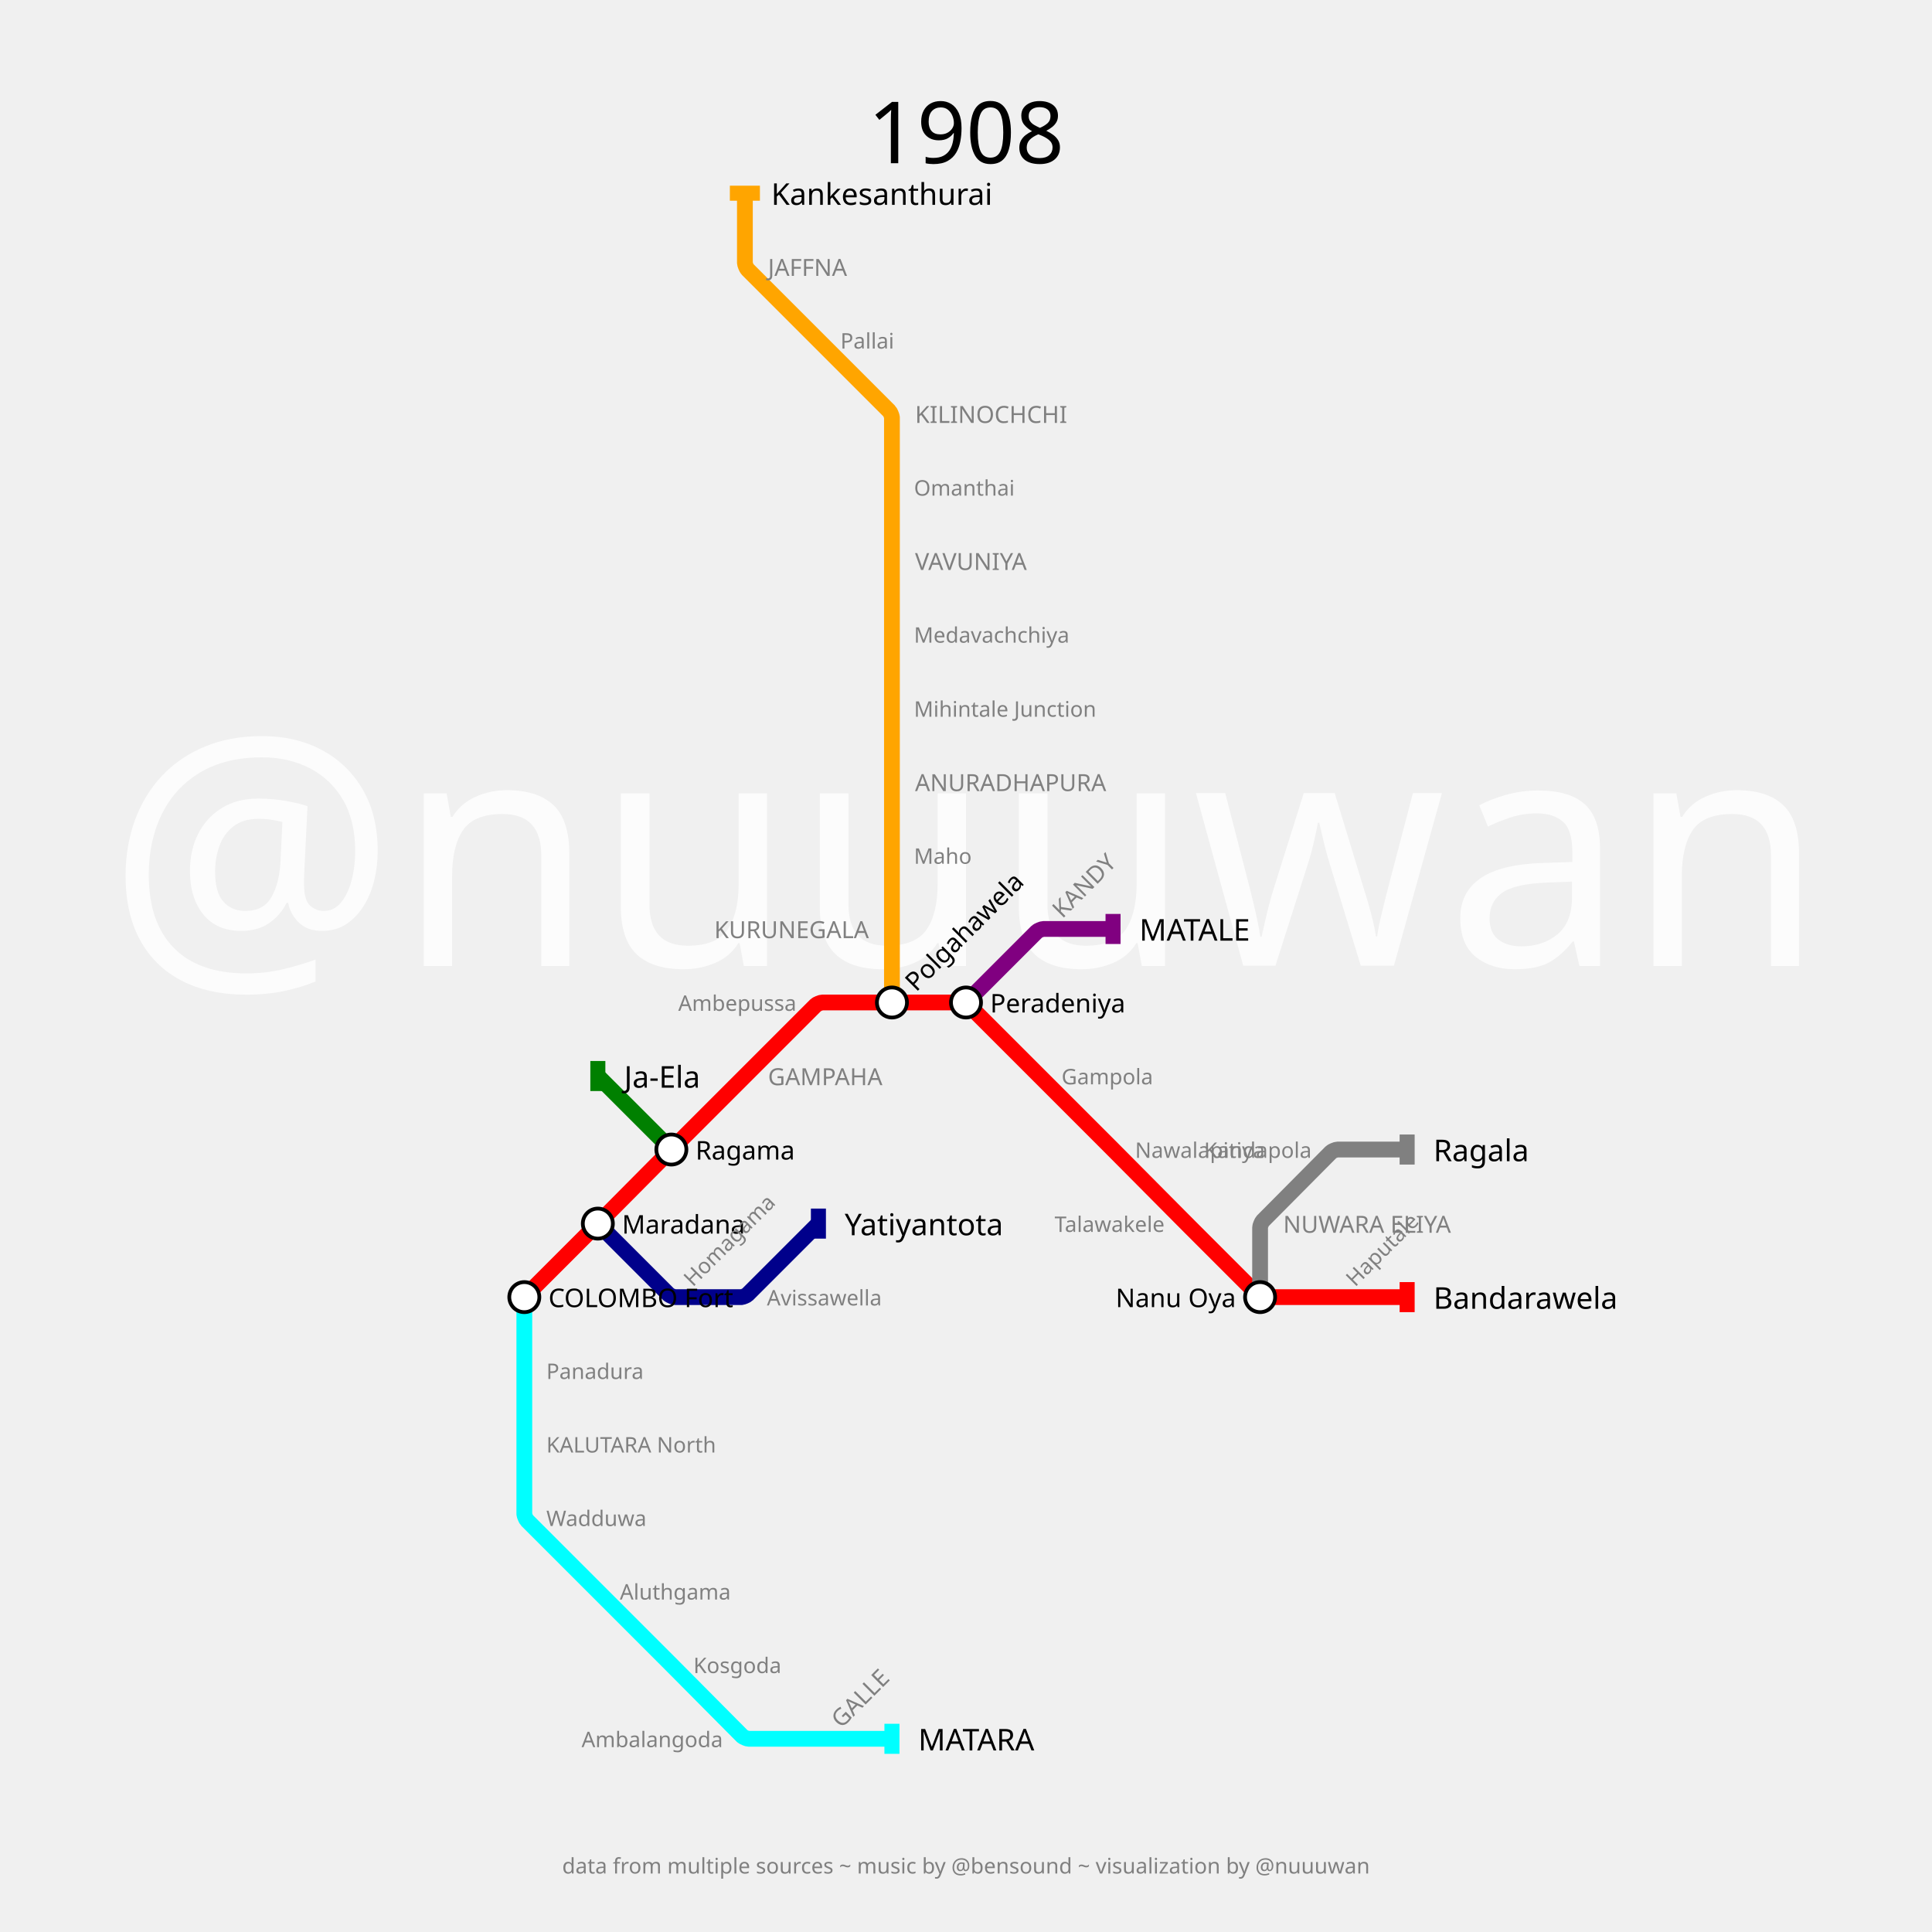
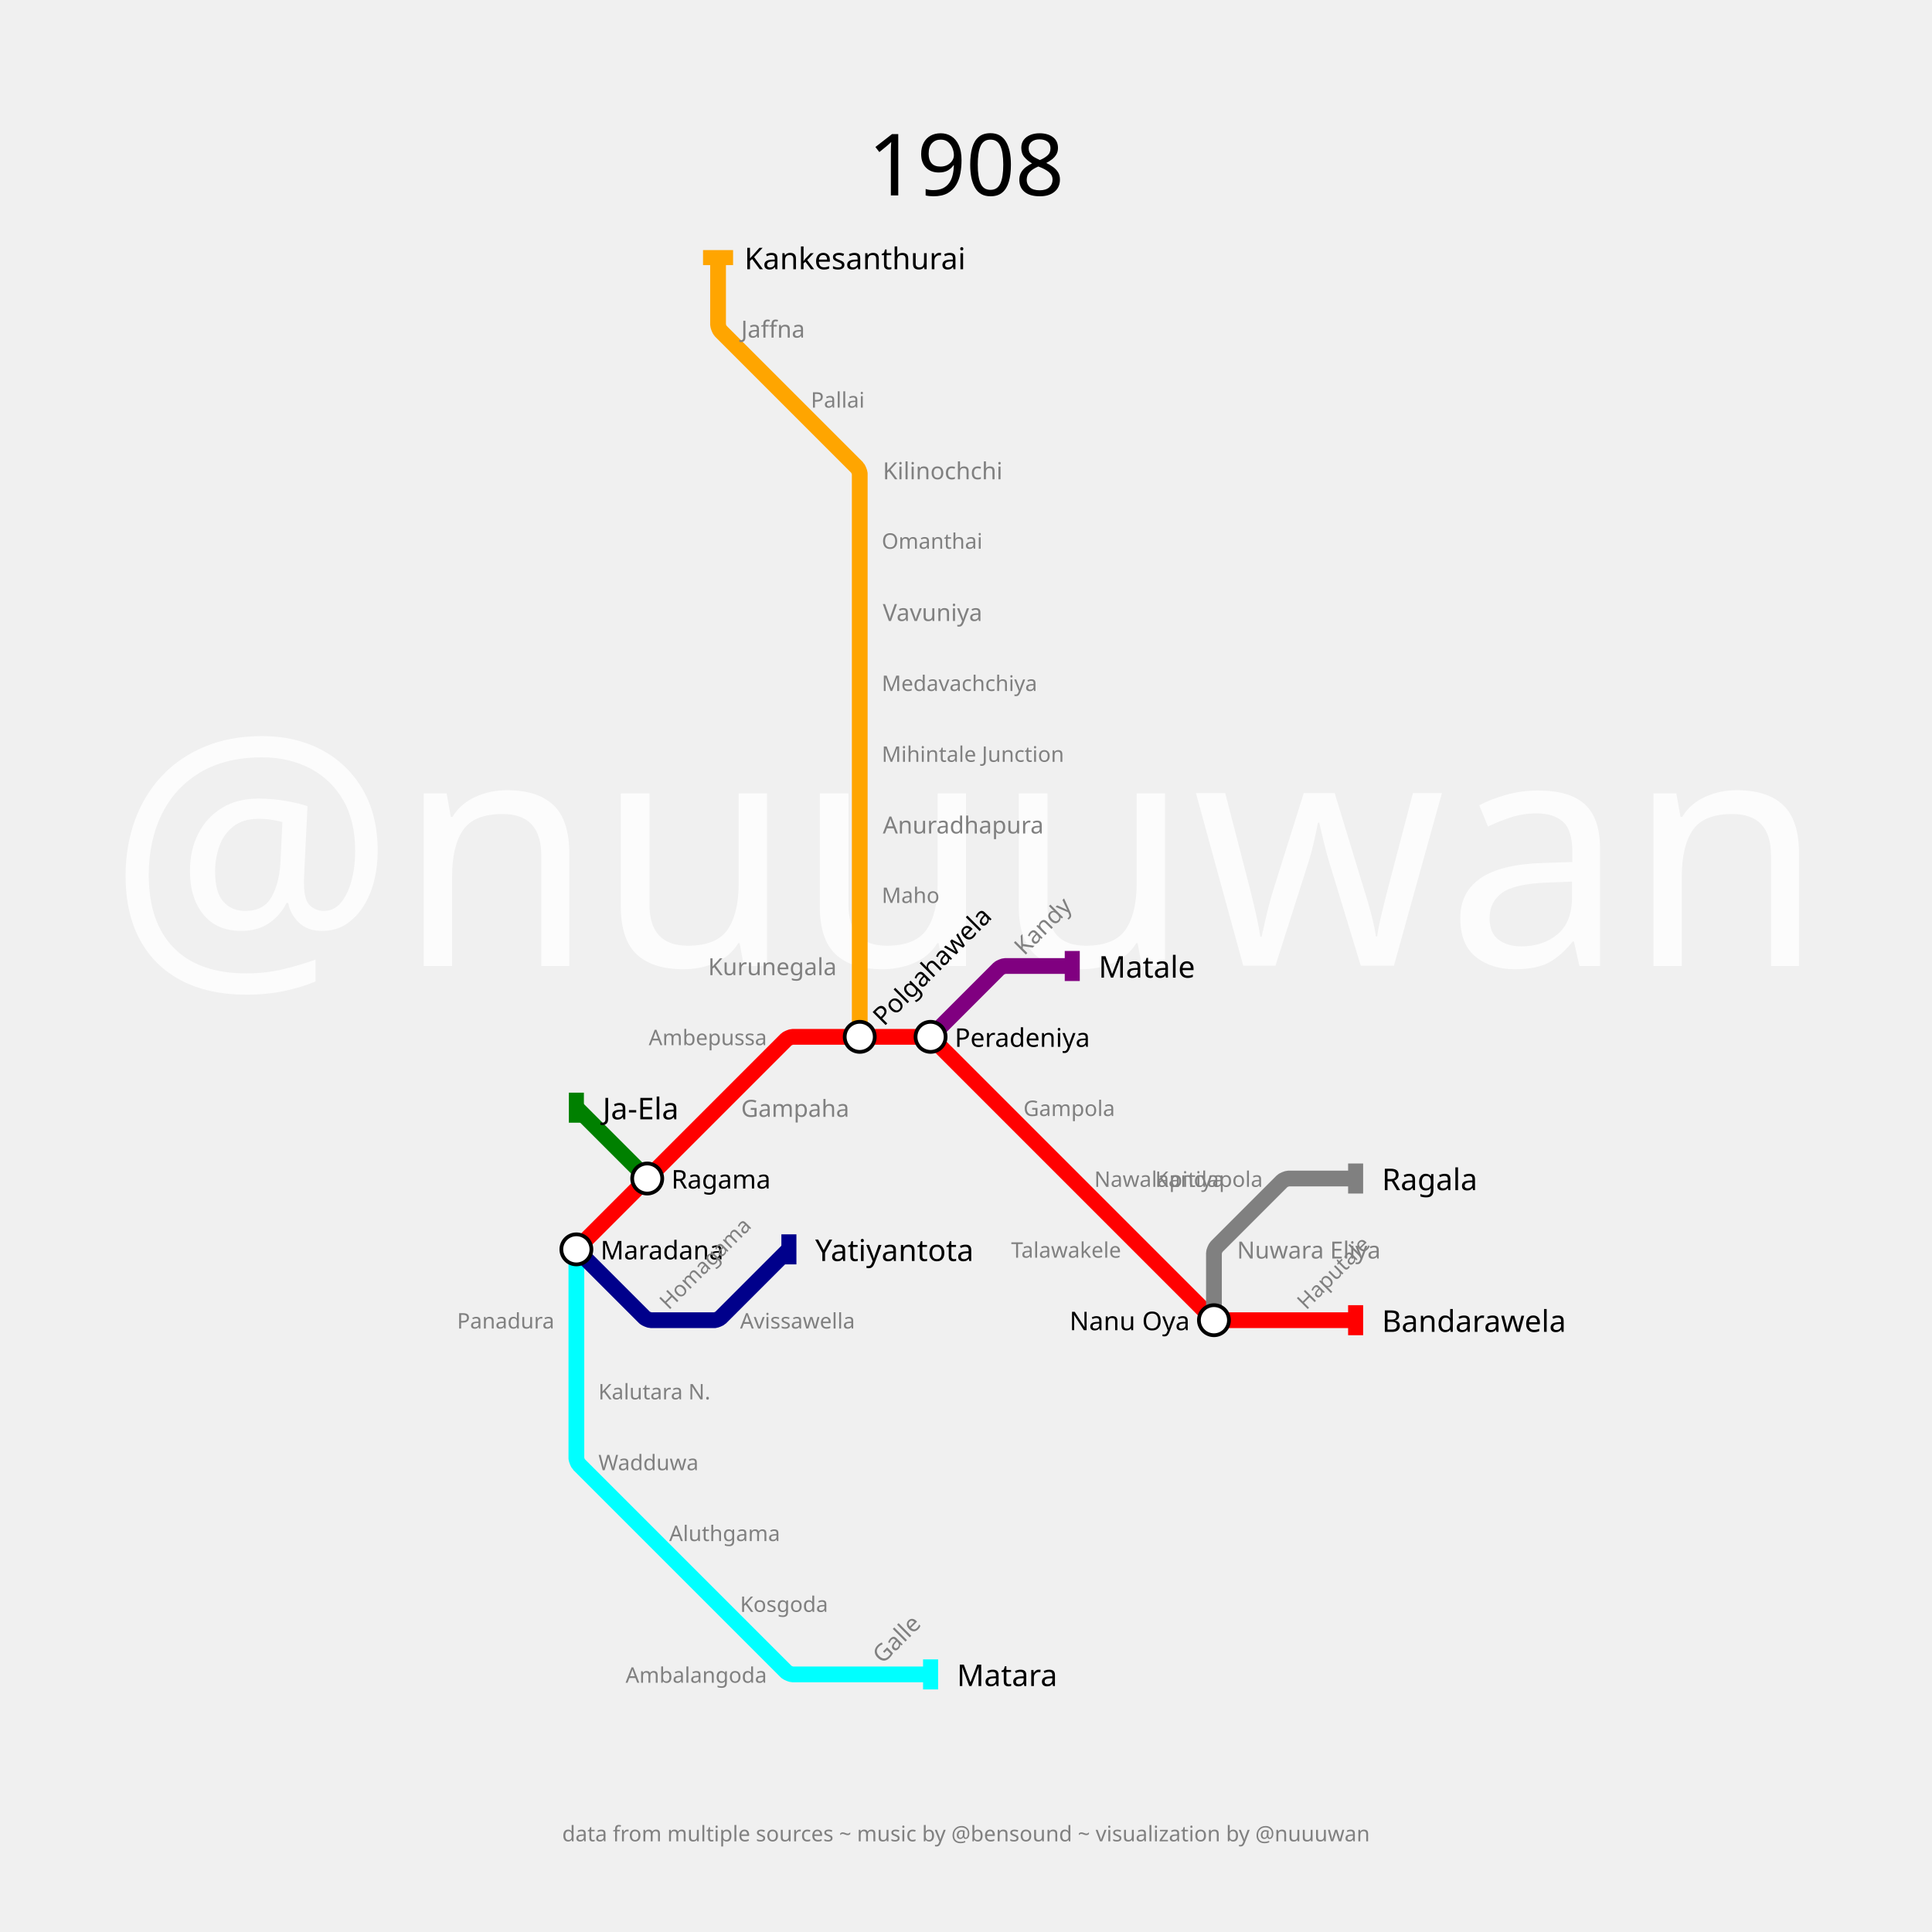
- <svg xmlns="http://www.w3.org/2000/svg" width="3600" height="3600" padding="360">
+ <svg xmlns="http://www.w3.org/2000/svg" width="3600" height="3600" padding="480">
  <text fill="#fcfcfc" stroke="none" font-size="600.0" font-family="p22" x="1800.0" y="1800.0" text-anchor="middle" dominant-baseline="center">@nuuuwan</text>
-   <text fill="black" stroke="none" font-size="160" font-family="p22" x="1800.0" y="180.0" text-anchor="middle" dominant-baseline="hanging">1908</text>
-   <text fill="gray" stroke="none" font-size="40" font-family="p22" x="1800.0" y="230.0" text-anchor="middle" dominant-baseline="hanging" />
-   <text fill="gray" stroke="none" font-size="40" font-family="p22" x="1800.0" y="3460.0" text-anchor="middle" dominant-baseline="text-top">data from multiple sources ~ music by @bensound ~ visualization by @nuuuwan</text>
+   <text fill="black" stroke="none" font-size="160" font-family="p22" x="1800.0" y="240.0" text-anchor="middle" dominant-baseline="hanging">1908</text>
+   <text fill="gray" stroke="none" font-size="40" font-family="p22" x="1800.0" y="290.0" text-anchor="middle" dominant-baseline="hanging" />
+   <text fill="gray" stroke="none" font-size="40" font-family="p22" x="1800.0" y="3400.0" text-anchor="middle" dominant-baseline="text-top">data from multiple sources ~ music by @bensound ~ visualization by @nuuuwan</text>
  <g>
-     <path fill="none" stroke-width="29.4" stroke-opacity="1" d="M 977.0,2417.0 L 1107.15,2286.85 C 1109.433,2284.567 1118.55,2275.417 1120.825,2273.125 L 1244.491,2148.556 C 1246.661,2146.371 1255.355,2137.645 1257.533,2135.467 L 1388.0,2005.0 L 1520.156,1872.844 C 1521.771,1871.229 1529.567,1868.0 1531.85,1868.0 L 1662.0,1868.0 L 1793.1,1868.0 C 1795.4,1868.0 1803.253,1871.253 1804.879,1872.879 L 1937.0,2005.0 L 2067.15,2135.15 C 2069.433,2137.433 2078.55,2146.583 2080.825,2148.875 L 2204.491,2273.444 C 2206.661,2275.629 2215.355,2284.355 2217.533,2286.533 L 2343.156,2412.156 C 2344.771,2413.771 2352.567,2417.0 2354.85,2417.0 L 2485.0,2417.0 L 2622.0,2417.0" stroke="red" />
-     <rect stroke="none" fill-opacity="1" x="2608" y="2389" width="28" height="56" fill="red" />
+     <path fill="none" stroke-width="29.4" stroke-opacity="1" d="M 1074.0,2328.0 L 1206.0,2196.0 L 1338.0,2064.0 L 1465.333,1936.667 C 1466.889,1935.111 1474.4,1932.0 1476.6,1932.0 L 1602.0,1932.0 L 1727.4,1932.0 C 1729.6,1932.0 1737.111,1935.111 1738.667,1936.667 L 1866.0,2064.0 L 1998.0,2196.0 L 2130.0,2328.0 L 2257.333,2455.333 C 2258.889,2456.889 2266.4,2460.0 2268.6,2460.0 L 2394.0,2460.0 L 2526.0,2460.0" stroke="red" />
+     <rect stroke="none" fill-opacity="1" x="2512" y="2432" width="28" height="56" fill="red" />
  </g>
  <g>
-     <path fill="none" stroke-width="29.4" stroke-opacity="1" d="M 1800.0,1868.0 L 1932.156,1735.844 C 1933.771,1734.229 1941.567,1731.0 1943.85,1731.0 L 2074.0,1731.0" stroke="purple" />
-     <rect stroke="none" fill-opacity="1" x="2060" y="1703" width="28" height="56" fill="purple" />
+     <path fill="none" stroke-width="29.4" stroke-opacity="1" d="M 1734.0,1932.0 L 1861.333,1804.667 C 1862.889,1803.111 1870.4,1800.0 1872.6,1800.0 L 1998.0,1800.0" stroke="purple" />
+     <rect stroke="none" fill-opacity="1" x="1984" y="1772" width="28" height="56" fill="purple" />
  </g>
  <g>
-     <path fill="none" stroke-width="29.4" stroke-opacity="1" d="M 977.0,2417.0 L 977.0,2554.0 L 977.0,2691.0 L 977.0,2821.15 C 977.0,2823.433 980.229,2831.229 981.844,2832.844 L 1114.0,2965.0 L 1244.15,3095.15 C 1246.433,3097.433 1255.55,3106.583 1257.825,3108.875 L 1383.174,3235.139 C 1384.783,3236.759 1392.567,3240.0 1394.85,3240.0 L 1525.0,3240.0 L 1662.0,3240.0" stroke="cyan" />
-     <rect stroke="none" fill-opacity="1" x="1648" y="3212" width="28" height="56" fill="cyan" />
+     <path fill="none" stroke-width="29.4" stroke-opacity="1" d="M 1074.0,2328.0 L 1074.0,2460.0 L 1074.0,2592.0 L 1074.0,2717.4 C 1074.0,2719.6 1077.111,2727.111 1078.667,2728.667 L 1206.0,2856.0 L 1338.0,2988.0 L 1465.333,3115.333 C 1466.889,3116.889 1474.4,3120.0 1476.6,3120.0 L 1602.0,3120.0 L 1734.0,3120.0" stroke="cyan" />
+     <rect stroke="none" fill-opacity="1" x="1720" y="3092" width="28" height="56" fill="cyan" />
  </g>
  <g>
-     <path fill="none" stroke-width="29.4" stroke-opacity="1" d="M 1662.0,1868.0 L 1662.0,1731.0 L 1662.0,1594.0 L 1662.0,1457.0 L 1662.0,1320.0 L 1662.0,1182.0 L 1662.0,1045.0 L 1662.0,908.0 L 1662.0,777.85 C 1662.0,775.567 1658.771,767.771 1657.156,766.156 L 1525.0,634.0 L 1392.844,501.844 C 1391.229,500.229 1388.0,492.433 1388.0,490.15 L 1388.0,360.0" stroke="orange" />
-     <rect stroke="none" fill-opacity="1" x="1360" y="346" width="56" height="28" fill="orange" />
+     <path fill="none" stroke-width="29.4" stroke-opacity="1" d="M 1602.0,1932.0 L 1602.0,1800.0 L 1602.0,1667.0 L 1602.0,1536.0 L 1602.0,1404.0 L 1602.0,1272.0 L 1602.0,1140.0 L 1602.0,1007.0 L 1602.0,882.55 C 1602.0,880.367 1598.912,872.912 1597.368,871.368 L 1470.0,744.0 L 1342.667,616.667 C 1341.111,615.111 1338.0,607.6 1338.0,605.4 L 1338.0,480.0" stroke="orange" />
+     <rect stroke="none" fill-opacity="1" x="1310" y="466" width="56" height="28" fill="orange" />
  </g>
  <g>
-     <path fill="none" stroke-width="29.4" stroke-opacity="1" d="M 1114.0,2280.0 L 1246.156,2412.156 C 1247.771,2413.771 1255.567,2417.0 1257.85,2417.0 L 1381.493,2417.0 C 1383.662,2417.0 1391.068,2413.932 1392.601,2412.399 L 1525.0,2280.0" stroke="darkblue" />
-     <rect stroke="none" fill-opacity="1" x="1511" y="2252" width="28" height="56" fill="darkblue" />
+     <path fill="none" stroke-width="29.4" stroke-opacity="1" d="M 1074.0,2328.0 L 1201.333,2455.333 C 1202.889,2456.889 1210.4,2460.0 1212.6,2460.0 L 1331.73,2460.0 C 1333.82,2460.0 1340.956,2457.044 1342.434,2455.566 L 1470.0,2328.0" stroke="darkblue" />
+     <rect stroke="none" fill-opacity="1" x="1456" y="2300" width="28" height="56" fill="darkblue" />
  </g>
  <g>
-     <path fill="none" stroke-width="29.4" stroke-opacity="1" d="M 2348.0,2417.0 L 2348.0,2286.85 C 2348.0,2284.567 2351.217,2276.759 2352.826,2275.139 L 2480.174,2146.861 C 2481.783,2145.241 2489.567,2142.0 2491.85,2142.0 L 2622.0,2142.0" stroke="gray" />
-     <rect stroke="none" fill-opacity="1" x="2608" y="2114" width="28" height="56" fill="gray" />
+     <path fill="none" stroke-width="29.4" stroke-opacity="1" d="M 2262.0,2460.0 L 2262.0,2334.6 C 2262.0,2332.4 2265.111,2324.889 2266.667,2323.333 L 2389.333,2200.667 C 2390.889,2199.111 2398.4,2196.0 2400.6,2196.0 L 2526.0,2196.0" stroke="gray" />
+     <rect stroke="none" fill-opacity="1" x="2512" y="2168" width="28" height="56" fill="gray" />
  </g>
  <g>
-     <path fill="none" stroke-width="29.4" stroke-opacity="1" d="M 1251.0,2142.0 L 1114.0,2005.0" stroke="green" />
-     <rect stroke="none" fill-opacity="1" x="1100" y="1977" width="28" height="56" fill="green" />
+     <path fill="none" stroke-width="29.4" stroke-opacity="1" d="M 1206.0,2196.0 L 1074.0,2064.0" stroke="green" />
+     <rect stroke="none" fill-opacity="1" x="1060" y="2036" width="28" height="56" fill="green" />
  </g>
  <g>
-     <text fill="black" stroke="none" font-size="56.0" font-family="p22" font-weight="100" text-anchor="start" dominant-baseline="central" x="2671.0" y="2417" transform="translate(2622,2417) rotate(0) translate(-2622,-2417)">Bandarawela</text>
+     <text fill="black" stroke="none" font-size="56.0" font-family="p22" font-weight="100" text-anchor="start" dominant-baseline="central" x="2575.0" y="2460" transform="translate(2526,2460) rotate(0) translate(-2526,-2460)">Bandarawela</text>
  </g>
  <g>
-     <text fill="black" stroke="none" font-size="56.0" font-family="p22" font-weight="100" text-anchor="start" dominant-baseline="central" x="2123.0" y="1731" transform="translate(2074,1731) rotate(0) translate(-2074,-1731)">MATALE</text>
+     <text fill="black" stroke="none" font-size="56.0" font-family="p22" font-weight="100" text-anchor="start" dominant-baseline="central" x="2047.0" y="1800" transform="translate(1998,1800) rotate(0) translate(-1998,-1800)">Matale</text>
  </g>
  <g>
-     <text fill="black" stroke="none" font-size="56.0" font-family="p22" font-weight="100" text-anchor="start" dominant-baseline="central" x="1711.0" y="3240" transform="translate(1662,3240) rotate(0) translate(-1662,-3240)">MATARA</text>
+     <text fill="black" stroke="none" font-size="56.0" font-family="p22" font-weight="100" text-anchor="start" dominant-baseline="central" x="1783.0" y="3120" transform="translate(1734,3120) rotate(0) translate(-1734,-3120)">Matara</text>
  </g>
  <g>
-     <text fill="black" stroke="none" font-size="56.0" font-family="p22" font-weight="100" text-anchor="start" dominant-baseline="central" x="1437.0" y="360" transform="translate(1388,360) rotate(0) translate(-1388,-360)">Kankesanthurai</text>
+     <text fill="black" stroke="none" font-size="56.0" font-family="p22" font-weight="100" text-anchor="start" dominant-baseline="central" x="1387.0" y="480" transform="translate(1338,480) rotate(0) translate(-1338,-480)">Kankesanthurai</text>
  </g>
  <g>
-     <text fill="black" stroke="none" font-size="56.0" font-family="p22" font-weight="100" text-anchor="start" dominant-baseline="central" x="1574.0" y="2280" transform="translate(1525,2280) rotate(0) translate(-1525,-2280)">Yatiyantota</text>
+     <text fill="black" stroke="none" font-size="56.0" font-family="p22" font-weight="100" text-anchor="start" dominant-baseline="central" x="1519.0" y="2328" transform="translate(1470,2328) rotate(0) translate(-1470,-2328)">Yatiyantota</text>
  </g>
  <g>
-     <text fill="black" stroke="none" font-size="56.0" font-family="p22" font-weight="100" text-anchor="start" dominant-baseline="central" x="2671.0" y="2142" transform="translate(2622,2142) rotate(0) translate(-2622,-2142)">Ragala</text>
+     <text fill="black" stroke="none" font-size="56.0" font-family="p22" font-weight="100" text-anchor="start" dominant-baseline="central" x="2575.0" y="2196" transform="translate(2526,2196) rotate(0) translate(-2526,-2196)">Ragala</text>
  </g>
  <g>
-     <text fill="black" stroke="none" font-size="56.0" font-family="p22" font-weight="100" text-anchor="start" dominant-baseline="central" x="1163.0" y="2005" transform="translate(1114,2005) rotate(0) translate(-1114,-2005)">Ja-Ela</text>
+     <text fill="black" stroke="none" font-size="56.0" font-family="p22" font-weight="100" text-anchor="start" dominant-baseline="central" x="1123.0" y="2064" transform="translate(1074,2064) rotate(0) translate(-1074,-2064)">Ja-Ela</text>
  </g>
  <g>
-     <circle r="28" fill="white" stroke="black" stroke-width="7.0" cx="977" cy="2417" />
-     <text fill="black" stroke="none" font-size="48.0" font-family="p22" font-weight="100" text-anchor="start" dominant-baseline="central" x="1022.0" y="2417" transform="translate(977,2417) rotate(0) translate(-977,-2417)">COLOMBO Fort</text>
+     <circle r="28" fill="white" stroke="black" stroke-width="7.0" cx="1074" cy="2328" />
+     <text fill="black" stroke="none" font-size="48.0" font-family="p22" font-weight="100" text-anchor="start" dominant-baseline="central" x="1119.0" y="2328" transform="translate(1074,2328) rotate(0) translate(-1074,-2328)">Maradana</text>
  </g>
  <g>
-     <circle r="28" fill="white" stroke="black" stroke-width="7.0" cx="1114" cy="2280" />
-     <text fill="black" stroke="none" font-size="48.0" font-family="p22" font-weight="100" text-anchor="start" dominant-baseline="central" x="1159.0" y="2280" transform="translate(1114,2280) rotate(0) translate(-1114,-2280)">Maradana</text>
+     <circle r="28" fill="white" stroke="black" stroke-width="7.0" cx="1206" cy="2196" />
+     <text fill="black" stroke="none" font-size="48.0" font-family="p22" font-weight="100" text-anchor="start" dominant-baseline="central" x="1251.0" y="2196" transform="translate(1206,2196) rotate(0) translate(-1206,-2196)">Ragama</text>
  </g>
  <g>
-     <circle r="28" fill="white" stroke="black" stroke-width="7.0" cx="1251" cy="2142" />
-     <text fill="black" stroke="none" font-size="48.0" font-family="p22" font-weight="100" text-anchor="start" dominant-baseline="central" x="1296.0" y="2142" transform="translate(1251,2142) rotate(0) translate(-1251,-2142)">Ragama</text>
+     <circle r="28" fill="white" stroke="black" stroke-width="7.0" cx="1602" cy="1932" />
+     <text fill="black" stroke="none" font-size="48.0" font-family="p22" font-weight="100" text-anchor="start" dominant-baseline="central" x="1647.0" y="1932" transform="translate(1602,1932) rotate(-45) translate(-1602,-1932)">Polgahawela</text>
  </g>
  <g>
-     <circle r="28" fill="white" stroke="black" stroke-width="7.0" cx="1662" cy="1868" />
-     <text fill="black" stroke="none" font-size="48.0" font-family="p22" font-weight="100" text-anchor="start" dominant-baseline="central" x="1707.0" y="1868" transform="translate(1662,1868) rotate(-45) translate(-1662,-1868)">Polgahawela</text>
+     <circle r="28" fill="white" stroke="black" stroke-width="7.0" cx="1734" cy="1932" />
+     <text fill="black" stroke="none" font-size="48.0" font-family="p22" font-weight="100" text-anchor="start" dominant-baseline="central" x="1779.0" y="1932" transform="translate(1734,1932) rotate(0) translate(-1734,-1932)">Peradeniya</text>
  </g>
  <g>
-     <circle r="28" fill="white" stroke="black" stroke-width="7.0" cx="1800" cy="1868" />
-     <text fill="black" stroke="none" font-size="48.0" font-family="p22" font-weight="100" text-anchor="start" dominant-baseline="central" x="1845.0" y="1868" transform="translate(1800,1868) rotate(0) translate(-1800,-1868)">Peradeniya</text>
+     <circle r="28" fill="white" stroke="black" stroke-width="7.0" cx="2262" cy="2460" />
+     <text fill="black" stroke="none" font-size="48.0" font-family="p22" font-weight="100" text-anchor="end" dominant-baseline="central" x="2217.0" y="2460" transform="translate(2262,2460) rotate(0) translate(-2262,-2460)">Nanu Oya</text>
  </g>
  <g>
-     <circle r="28" fill="white" stroke="black" stroke-width="7.0" cx="2348" cy="2417" />
-     <text fill="black" stroke="none" font-size="48.0" font-family="p22" font-weight="100" text-anchor="end" dominant-baseline="central" x="2303.0" y="2417" transform="translate(2348,2417) rotate(0) translate(-2348,-2417)">Nanu Oya</text>
+     <text fill="gray" stroke="none" font-size="44.0" font-family="p22" font-weight="100" text-anchor="start" dominant-baseline="central" x="1381.0" y="2064" transform="translate(1338,2064) rotate(0) translate(-1338,-2064)">Gampaha</text>
  </g>
  <g>
-     <text fill="gray" stroke="none" font-size="44.0" font-family="p22" font-weight="100" text-anchor="start" dominant-baseline="central" x="1431.0" y="2005" transform="translate(1388,2005) rotate(0) translate(-1388,-2005)">GAMPAHA</text>
+     <text fill="gray" stroke="none" font-size="44.0" font-family="p22" font-weight="100" text-anchor="start" dominant-baseline="central" x="1909.0" y="1800" transform="translate(1866,1800) rotate(-45) translate(-1866,-1800)">Kandy</text>
  </g>
  <g>
-     <text fill="gray" stroke="none" font-size="44.0" font-family="p22" font-weight="100" text-anchor="start" dominant-baseline="central" x="1980.0" y="1731" transform="translate(1937,1731) rotate(-45) translate(-1937,-1731)">KANDY</text>
+     <text fill="gray" stroke="none" font-size="44.0" font-family="p22" font-weight="100" text-anchor="start" dominant-baseline="central" x="1645.0" y="3120" transform="translate(1602,3120) rotate(-45) translate(-1602,-3120)">Galle</text>
  </g>
  <g>
-     <text fill="gray" stroke="none" font-size="44.0" font-family="p22" font-weight="100" text-anchor="start" dominant-baseline="central" x="1568.0" y="3240" transform="translate(1525,3240) rotate(-45) translate(-1525,-3240)">GALLE</text>
+     <text fill="gray" stroke="none" font-size="44.0" font-family="p22" font-weight="100" text-anchor="end" dominant-baseline="central" x="1559.0" y="1800" transform="translate(1602,1800) rotate(0) translate(-1602,-1800)">Kurunegala</text>
  </g>
  <g>
-     <text fill="gray" stroke="none" font-size="44.0" font-family="p22" font-weight="100" text-anchor="end" dominant-baseline="central" x="1619.0" y="1731" transform="translate(1662,1731) rotate(0) translate(-1662,-1731)">KURUNEGALA</text>
+     <text fill="gray" stroke="none" font-size="44.0" font-family="p22" font-weight="100" text-anchor="start" dominant-baseline="central" x="1645.0" y="1536" transform="translate(1602,1536) rotate(0) translate(-1602,-1536)">Anuradhapura</text>
  </g>
  <g>
-     <text fill="gray" stroke="none" font-size="44.0" font-family="p22" font-weight="100" text-anchor="start" dominant-baseline="central" x="1705.0" y="1457" transform="translate(1662,1457) rotate(0) translate(-1662,-1457)">ANURADHAPURA</text>
+     <text fill="gray" stroke="none" font-size="44.0" font-family="p22" font-weight="100" text-anchor="start" dominant-baseline="central" x="1645.0" y="1140" transform="translate(1602,1140) rotate(0) translate(-1602,-1140)">Vavuniya</text>
  </g>
  <g>
-     <text fill="gray" stroke="none" font-size="44.0" font-family="p22" font-weight="100" text-anchor="start" dominant-baseline="central" x="1705.0" y="1045" transform="translate(1662,1045) rotate(0) translate(-1662,-1045)">VAVUNIYA</text>
+     <text fill="gray" stroke="none" font-size="44.0" font-family="p22" font-weight="100" text-anchor="start" dominant-baseline="central" x="1645.0" y="876" transform="translate(1602,876) rotate(0) translate(-1602,-876)">Kilinochchi</text>
  </g>
  <g>
-     <text fill="gray" stroke="none" font-size="44.0" font-family="p22" font-weight="100" text-anchor="start" dominant-baseline="central" x="1705.0" y="771" transform="translate(1662,771) rotate(0) translate(-1662,-771)">KILINOCHCHI</text>
+     <text fill="gray" stroke="none" font-size="44.0" font-family="p22" font-weight="100" text-anchor="start" dominant-baseline="central" x="1381.0" y="612" transform="translate(1338,612) rotate(0) translate(-1338,-612)">Jaffna</text>
  </g>
  <g>
-     <text fill="gray" stroke="none" font-size="44.0" font-family="p22" font-weight="100" text-anchor="start" dominant-baseline="central" x="1431.0" y="497" transform="translate(1388,497) rotate(0) translate(-1388,-497)">JAFFNA</text>
+     <text fill="gray" stroke="none" font-size="44.0" font-family="p22" font-weight="100" text-anchor="start" dominant-baseline="central" x="2305.0" y="2328" transform="translate(2262,2328) rotate(0) translate(-2262,-2328)">Nuwara Eliya</text>
  </g>
  <g>
-     <text fill="gray" stroke="none" font-size="44.0" font-family="p22" font-weight="100" text-anchor="start" dominant-baseline="central" x="2391.0" y="2280" transform="translate(2348,2280) rotate(0) translate(-2348,-2280)">NUWARA ELIYA</text>
+     <text fill="gray" stroke="none" font-size="40" font-family="p22" font-weight="100" text-anchor="end" dominant-baseline="central" x="1429.0" y="1932" transform="translate(1470,1932) rotate(0) translate(-1470,-1932)">Ambepussa</text>
  </g>
  <g>
-     <text fill="gray" stroke="none" font-size="40" font-family="p22" font-weight="100" text-anchor="end" dominant-baseline="central" x="1484.0" y="1868" transform="translate(1525,1868) rotate(0) translate(-1525,-1868)">Ambepussa</text>
+     <text fill="gray" stroke="none" font-size="40" font-family="p22" font-weight="100" text-anchor="start" dominant-baseline="central" x="1907.0" y="2064" transform="translate(1866,2064) rotate(0) translate(-1866,-2064)">Gampola</text>
  </g>
  <g>
-     <text fill="gray" stroke="none" font-size="40" font-family="p22" font-weight="100" text-anchor="start" dominant-baseline="central" x="1978.0" y="2005" transform="translate(1937,2005) rotate(0) translate(-1937,-2005)">Gampola</text>
+     <text fill="gray" stroke="none" font-size="40" font-family="p22" font-weight="100" text-anchor="start" dominant-baseline="central" x="2039.0" y="2196" transform="translate(1998,2196) rotate(0) translate(-1998,-2196)">Nawalapitiya</text>
  </g>
  <g>
-     <text fill="gray" stroke="none" font-size="40" font-family="p22" font-weight="100" text-anchor="start" dominant-baseline="central" x="2115.0" y="2142" transform="translate(2074,2142) rotate(0) translate(-2074,-2142)">Nawalapitiya</text>
+     <text fill="gray" stroke="none" font-size="40" font-family="p22" font-weight="100" text-anchor="end" dominant-baseline="central" x="2089.0" y="2328" transform="translate(2130,2328) rotate(0) translate(-2130,-2328)">Talawakele</text>
  </g>
  <g>
-     <text fill="gray" stroke="none" font-size="40" font-family="p22" font-weight="100" text-anchor="end" dominant-baseline="central" x="2170.0" y="2280" transform="translate(2211,2280) rotate(0) translate(-2211,-2280)">Talawakele</text>
+     <text fill="gray" stroke="none" font-size="40" font-family="p22" font-weight="100" text-anchor="start" dominant-baseline="central" x="2435.0" y="2460" transform="translate(2394,2460) rotate(-45) translate(-2394,-2460)">Haputale</text>
  </g>
  <g>
-     <text fill="gray" stroke="none" font-size="40" font-family="p22" font-weight="100" text-anchor="start" dominant-baseline="central" x="2526.0" y="2417" transform="translate(2485,2417) rotate(-45) translate(-2485,-2417)">Haputale</text>
+     <text fill="gray" stroke="none" font-size="40" font-family="p22" font-weight="100" text-anchor="end" dominant-baseline="central" x="1033.0" y="2460" transform="translate(1074,2460) rotate(0) translate(-1074,-2460)">Panadura</text>
  </g>
  <g>
-     <text fill="gray" stroke="none" font-size="40" font-family="p22" font-weight="100" text-anchor="start" dominant-baseline="central" x="1018.0" y="2554" transform="translate(977,2554) rotate(0) translate(-977,-2554)">Panadura</text>
+     <text fill="gray" stroke="none" font-size="40" font-family="p22" font-weight="100" text-anchor="start" dominant-baseline="central" x="1115.0" y="2592" transform="translate(1074,2592) rotate(0) translate(-1074,-2592)">Kalutara N.</text>
  </g>
  <g>
-     <text fill="gray" stroke="none" font-size="40" font-family="p22" font-weight="100" text-anchor="start" dominant-baseline="central" x="1018.0" y="2691" transform="translate(977,2691) rotate(0) translate(-977,-2691)">KALUTARA North</text>
+     <text fill="gray" stroke="none" font-size="40" font-family="p22" font-weight="100" text-anchor="start" dominant-baseline="central" x="1115.0" y="2724" transform="translate(1074,2724) rotate(0) translate(-1074,-2724)">Wadduwa</text>
  </g>
  <g>
-     <text fill="gray" stroke="none" font-size="40" font-family="p22" font-weight="100" text-anchor="start" dominant-baseline="central" x="1018.0" y="2828" transform="translate(977,2828) rotate(0) translate(-977,-2828)">Wadduwa</text>
+     <text fill="gray" stroke="none" font-size="40" font-family="p22" font-weight="100" text-anchor="start" dominant-baseline="central" x="1247.0" y="2856" transform="translate(1206,2856) rotate(0) translate(-1206,-2856)">Aluthgama</text>
  </g>
  <g>
-     <text fill="gray" stroke="none" font-size="40" font-family="p22" font-weight="100" text-anchor="start" dominant-baseline="central" x="1155.0" y="2965" transform="translate(1114,2965) rotate(0) translate(-1114,-2965)">Aluthgama</text>
+     <text fill="gray" stroke="none" font-size="40" font-family="p22" font-weight="100" text-anchor="start" dominant-baseline="central" x="1379.0" y="2988" transform="translate(1338,2988) rotate(0) translate(-1338,-2988)">Kosgoda</text>
  </g>
  <g>
-     <text fill="gray" stroke="none" font-size="40" font-family="p22" font-weight="100" text-anchor="start" dominant-baseline="central" x="1292.0" y="3102" transform="translate(1251,3102) rotate(0) translate(-1251,-3102)">Kosgoda</text>
+     <text fill="gray" stroke="none" font-size="40" font-family="p22" font-weight="100" text-anchor="end" dominant-baseline="central" x="1429.0" y="3120" transform="translate(1470,3120) rotate(0) translate(-1470,-3120)">Ambalangoda</text>
  </g>
  <g>
-     <text fill="gray" stroke="none" font-size="40" font-family="p22" font-weight="100" text-anchor="end" dominant-baseline="central" x="1347.0" y="3240" transform="translate(1388,3240) rotate(0) translate(-1388,-3240)">Ambalangoda</text>
+     <text fill="gray" stroke="none" font-size="40" font-family="p22" font-weight="100" text-anchor="start" dominant-baseline="central" x="1643.0" y="1667" transform="translate(1602,1667) rotate(0) translate(-1602,-1667)">Maho</text>
  </g>
  <g>
-     <text fill="gray" stroke="none" font-size="40" font-family="p22" font-weight="100" text-anchor="start" dominant-baseline="central" x="1703.0" y="1594" transform="translate(1662,1594) rotate(0) translate(-1662,-1594)">Maho</text>
+     <text fill="gray" stroke="none" font-size="40" font-family="p22" font-weight="100" text-anchor="start" dominant-baseline="central" x="1643.0" y="1404" transform="translate(1602,1404) rotate(0) translate(-1602,-1404)">Mihintale Junction</text>
  </g>
  <g>
-     <text fill="gray" stroke="none" font-size="40" font-family="p22" font-weight="100" text-anchor="start" dominant-baseline="central" x="1703.0" y="1320" transform="translate(1662,1320) rotate(0) translate(-1662,-1320)">Mihintale Junction</text>
+     <text fill="gray" stroke="none" font-size="40" font-family="p22" font-weight="100" text-anchor="start" dominant-baseline="central" x="1643.0" y="1272" transform="translate(1602,1272) rotate(0) translate(-1602,-1272)">Medavachchiya</text>
  </g>
  <g>
-     <text fill="gray" stroke="none" font-size="40" font-family="p22" font-weight="100" text-anchor="start" dominant-baseline="central" x="1703.0" y="1182" transform="translate(1662,1182) rotate(0) translate(-1662,-1182)">Medavachchiya</text>
+     <text fill="gray" stroke="none" font-size="40" font-family="p22" font-weight="100" text-anchor="start" dominant-baseline="central" x="1643.0" y="1007" transform="translate(1602,1007) rotate(0) translate(-1602,-1007)">Omanthai</text>
  </g>
  <g>
-     <text fill="gray" stroke="none" font-size="40" font-family="p22" font-weight="100" text-anchor="start" dominant-baseline="central" x="1703.0" y="908" transform="translate(1662,908) rotate(0) translate(-1662,-908)">Omanthai</text>
+     <text fill="gray" stroke="none" font-size="40" font-family="p22" font-weight="100" text-anchor="start" dominant-baseline="central" x="1511.0" y="744" transform="translate(1470,744) rotate(0) translate(-1470,-744)">Pallai</text>
  </g>
  <g>
-     <text fill="gray" stroke="none" font-size="40" font-family="p22" font-weight="100" text-anchor="start" dominant-baseline="central" x="1566.0" y="634" transform="translate(1525,634) rotate(0) translate(-1525,-634)">Pallai</text>
+     <text fill="gray" stroke="none" font-size="40" font-family="p22" font-weight="100" text-anchor="start" dominant-baseline="central" x="1247.0" y="2460" transform="translate(1206,2460) rotate(-45) translate(-1206,-2460)">Homagama</text>
  </g>
  <g>
-     <text fill="gray" stroke="none" font-size="40" font-family="p22" font-weight="100" text-anchor="start" dominant-baseline="central" x="1292.0" y="2417" transform="translate(1251,2417) rotate(-45) translate(-1251,-2417)">Homagama</text>
+     <text fill="gray" stroke="none" font-size="40" font-family="p22" font-weight="100" text-anchor="start" dominant-baseline="central" x="1379.0" y="2460" transform="translate(1338,2460) rotate(0) translate(-1338,-2460)">Avissawella</text>
  </g>
  <g>
-     <text fill="gray" stroke="none" font-size="40" font-family="p22" font-weight="100" text-anchor="start" dominant-baseline="central" x="1429.0" y="2417" transform="translate(1388,2417) rotate(0) translate(-1388,-2417)">Avissawella</text>
-   </g>
-   <g>
-     <text fill="gray" stroke="none" font-size="40" font-family="p22" font-weight="100" text-anchor="end" dominant-baseline="central" x="2444.0" y="2142" transform="translate(2485,2142) rotate(0) translate(-2485,-2142)">Kandapola</text>
+     <text fill="gray" stroke="none" font-size="40" font-family="p22" font-weight="100" text-anchor="end" dominant-baseline="central" x="2353.0" y="2196" transform="translate(2394,2196) rotate(0) translate(-2394,-2196)">Kandapola</text>
  </g>
</svg>
